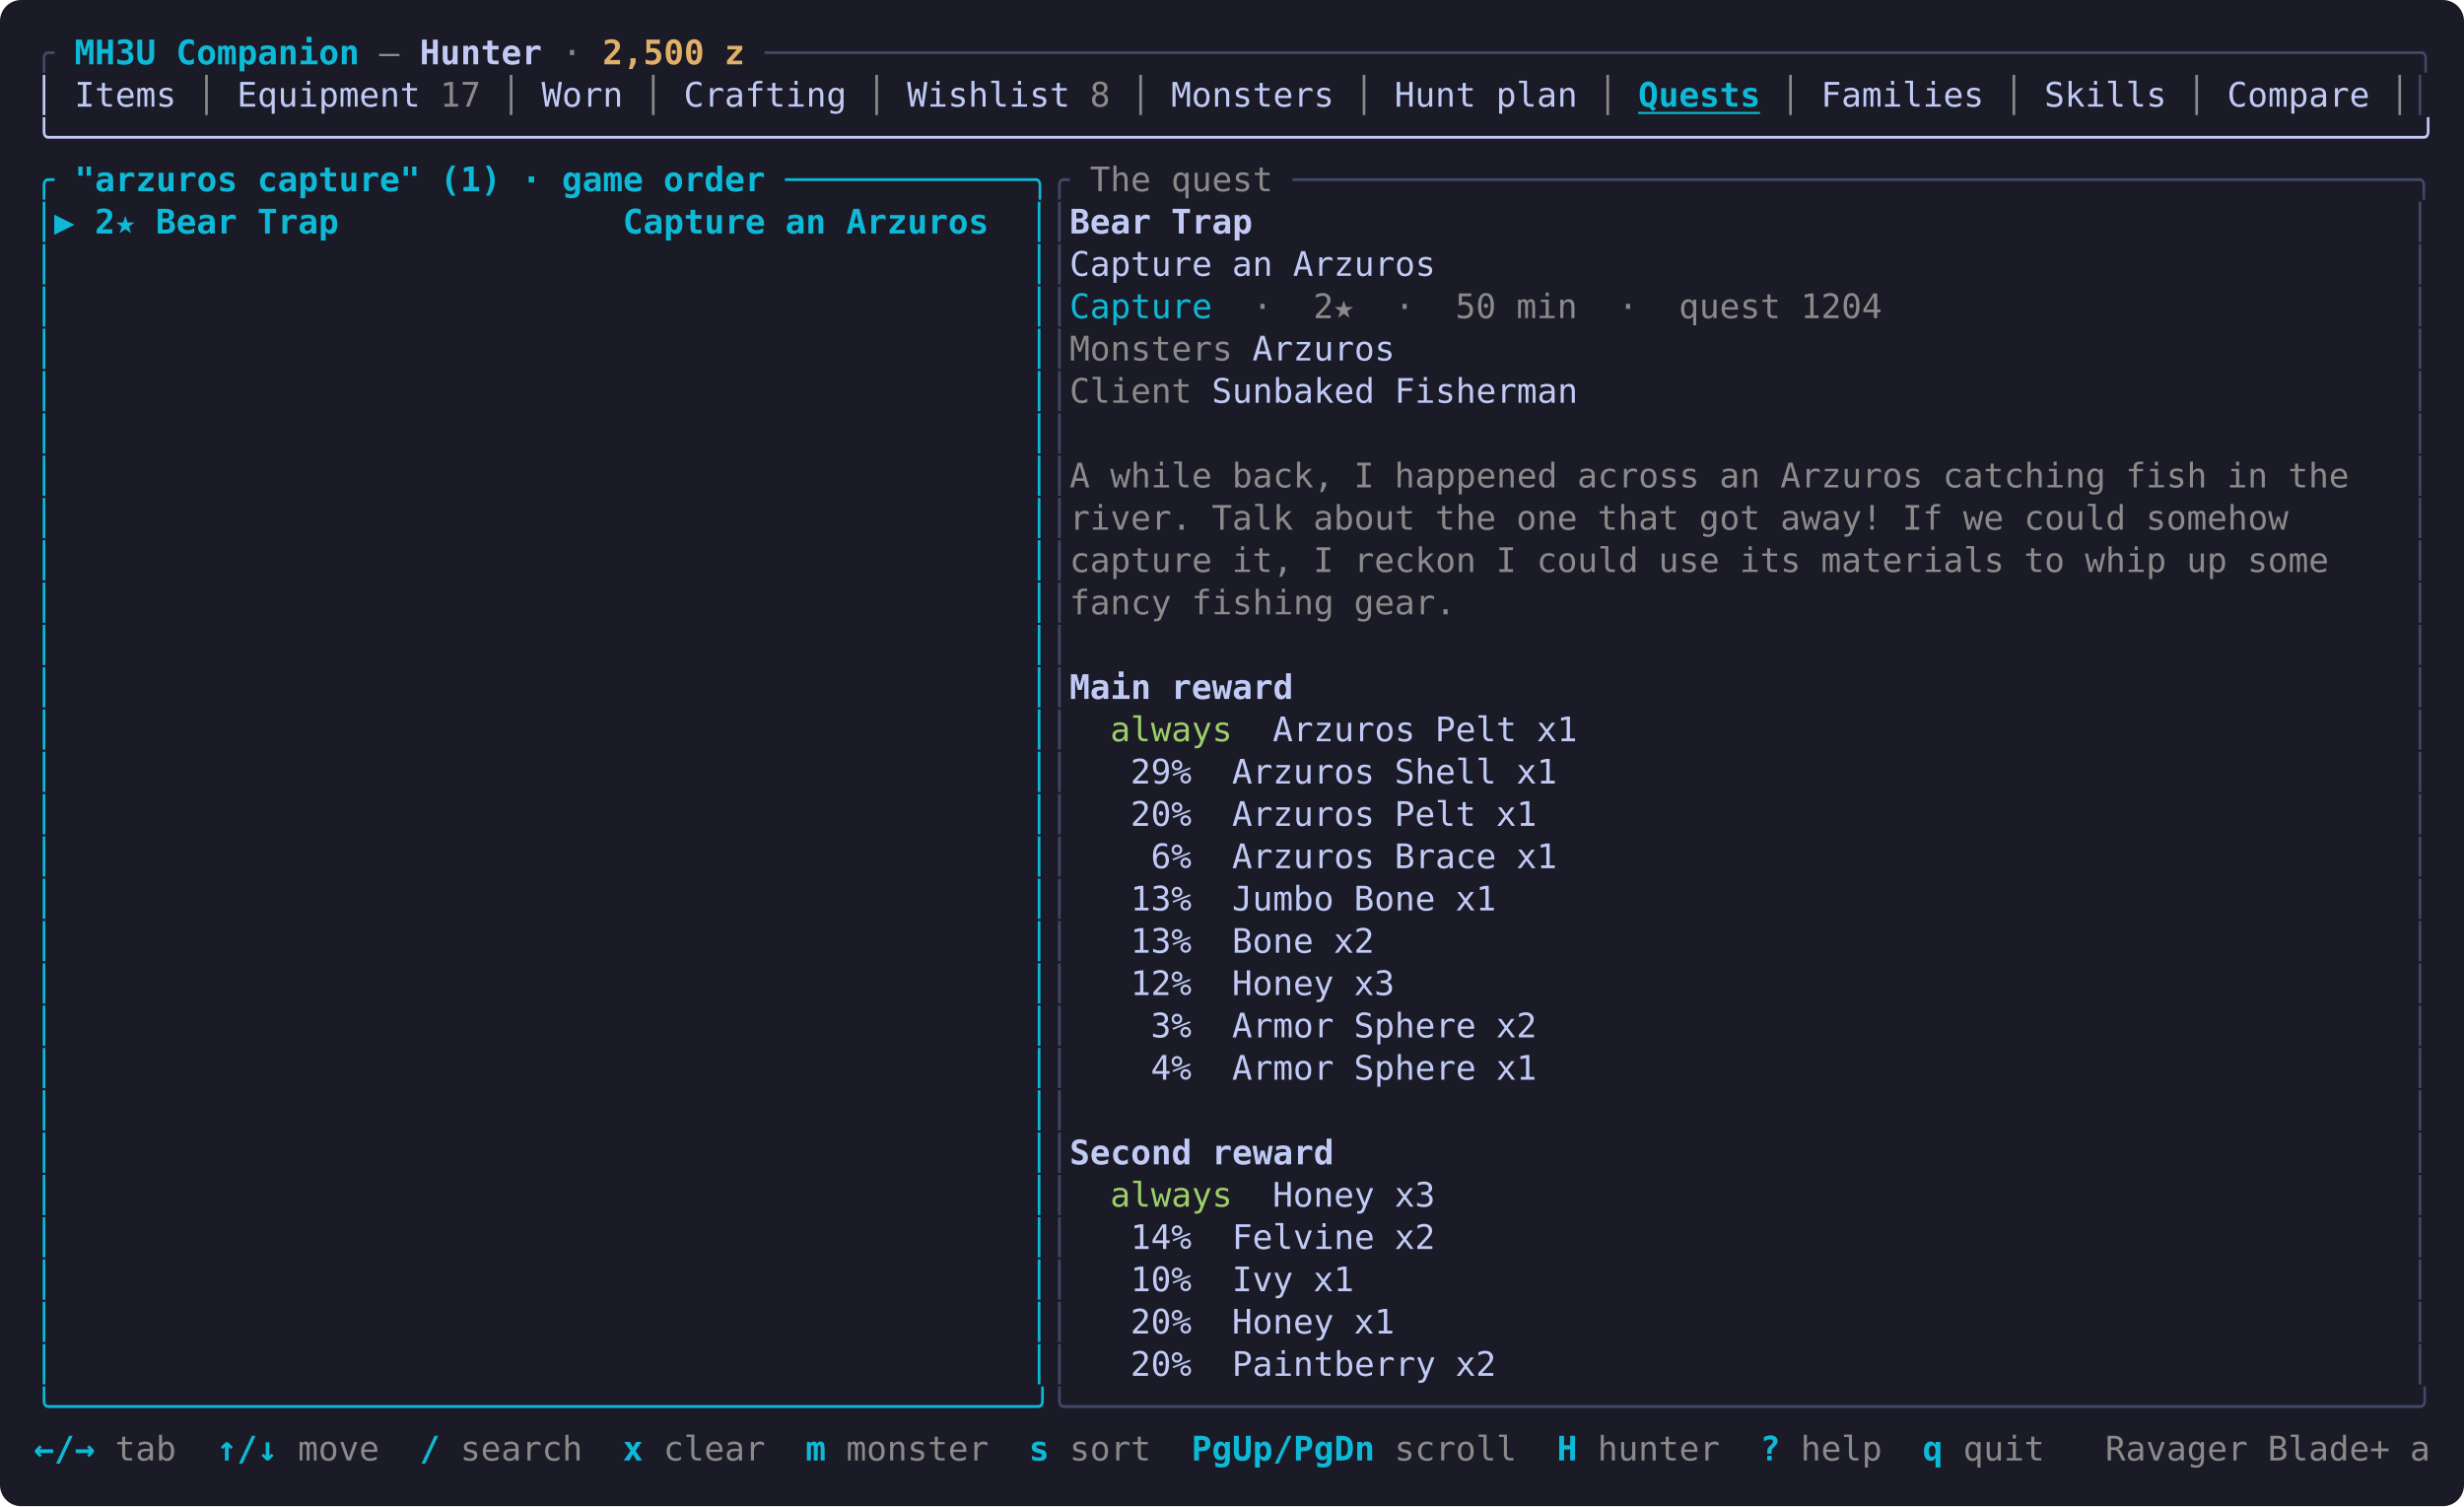
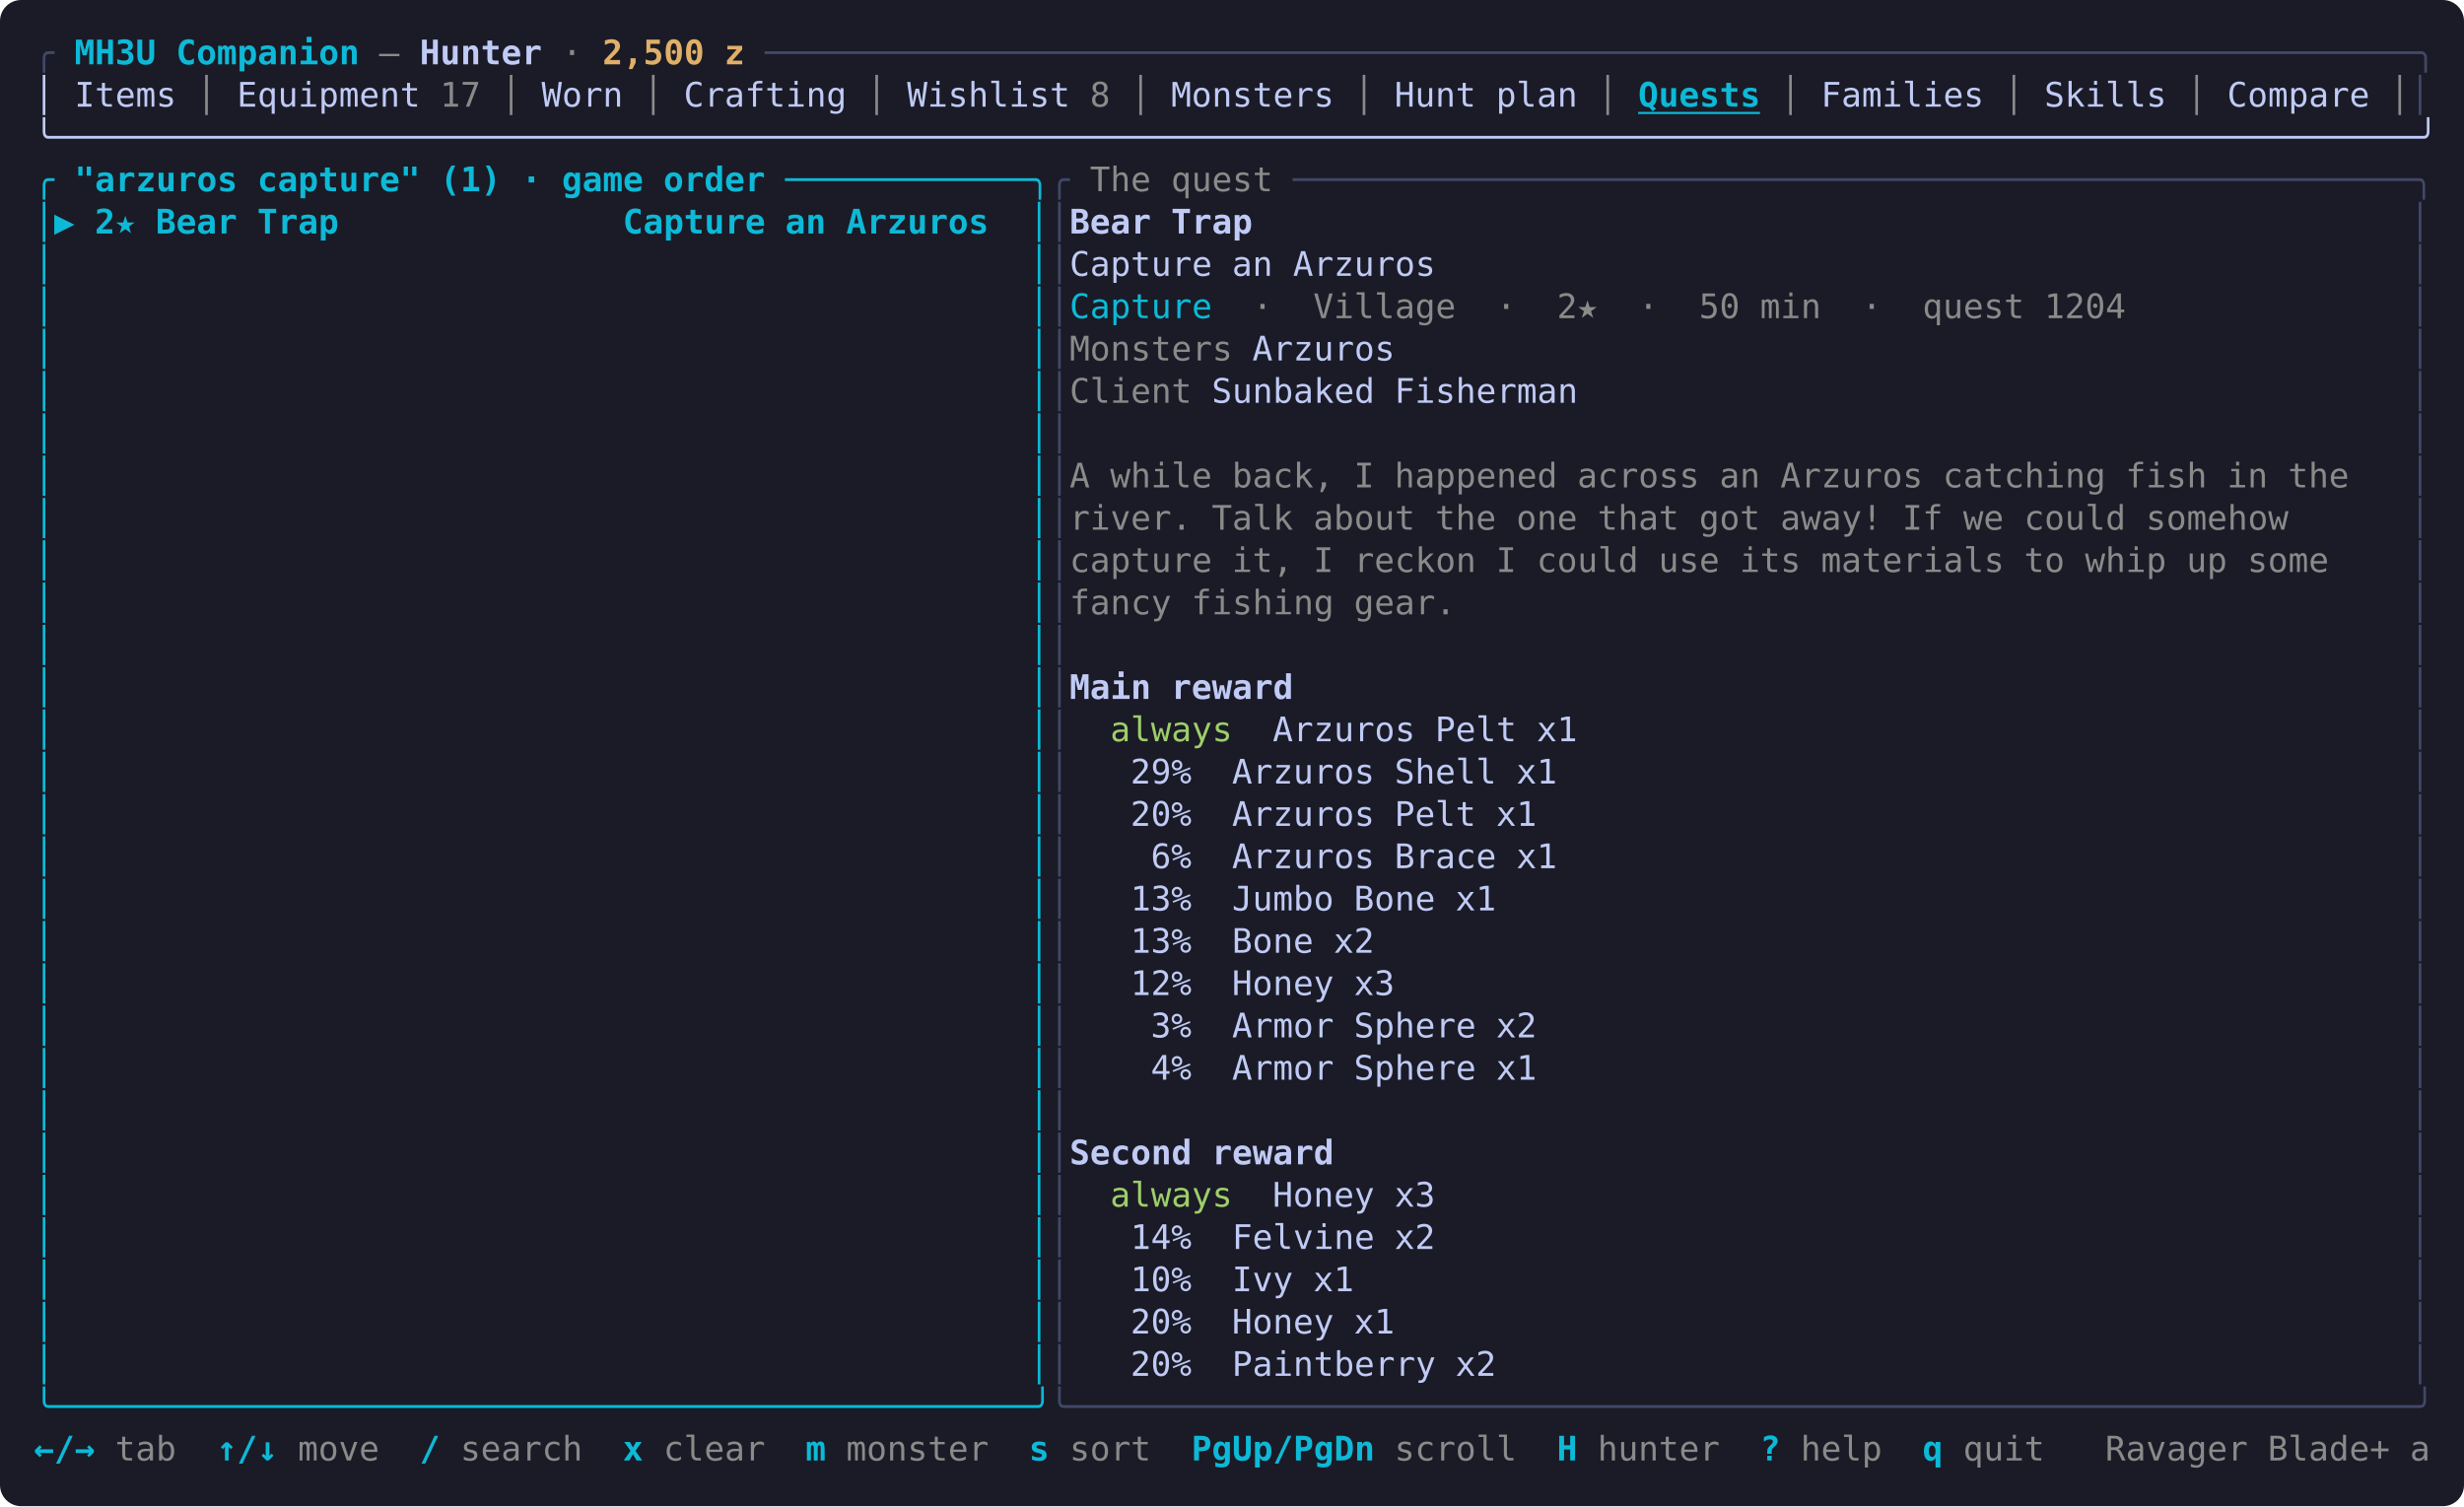
<svg xmlns="http://www.w3.org/2000/svg" width="1164.8" height="712" viewBox="0 0 1164.8 712" role="img">
  <rect width="100%" height="100%" rx="10" fill="#1a1b26" />
  <g font-family="'JetBrains Mono','JetBrainsMono Nerd Font','DejaVu Sans Mono',Menlo,Consolas,monospace" font-size="16">
    <text x="16.0" y="30.4" textLength="9.6" lengthAdjust="spacing" fill="#414868">╭</text>
    <text x="35.2" y="30.4" textLength="38.4" lengthAdjust="spacing" fill="#0db9d7" font-weight="bold">MH3U</text>
    <text x="83.2" y="30.4" textLength="86.4" lengthAdjust="spacing" fill="#0db9d7" font-weight="bold">Companion</text>
    <text x="179.2" y="30.4" textLength="9.6" lengthAdjust="spacing" fill="#8a8a8a">—</text>
    <text x="198.4" y="30.4" textLength="57.6" lengthAdjust="spacing" fill="#c0caf5" font-weight="bold">Hunter</text>
    <text x="265.6" y="30.4" textLength="9.6" lengthAdjust="spacing" fill="#8a8a8a">·</text>
    <text x="284.8" y="30.4" textLength="48.0" lengthAdjust="spacing" fill="#e0af68" font-weight="bold">2,500</text>
    <text x="342.4" y="30.4" textLength="9.6" lengthAdjust="spacing" fill="#e0af68" font-weight="bold">z</text>
    <text x="361.6" y="30.4" textLength="787.2" lengthAdjust="spacing" fill="#414868">─────────────────────────────────────────────────────────────────────────────────╮</text>
    <text x="16.0" y="50.4" textLength="9.6" lengthAdjust="spacing" fill="#c0caf5">│</text>
    <text x="35.2" y="50.4" textLength="48.0" lengthAdjust="spacing" fill="#c0caf5">Items</text>
    <text x="92.8" y="50.4" textLength="9.6" lengthAdjust="spacing" fill="#8a8a8a">│</text>
    <text x="112.0" y="50.4" textLength="86.4" lengthAdjust="spacing" fill="#c0caf5">Equipment</text>
    <text x="208.0" y="50.4" textLength="19.2" lengthAdjust="spacing" fill="#8a8a8a">17</text>
    <text x="236.8" y="50.4" textLength="9.6" lengthAdjust="spacing" fill="#8a8a8a">│</text>
    <text x="256.0" y="50.4" textLength="38.4" lengthAdjust="spacing" fill="#c0caf5">Worn</text>
    <text x="304.0" y="50.4" textLength="9.6" lengthAdjust="spacing" fill="#8a8a8a">│</text>
    <text x="323.2" y="50.4" textLength="76.8" lengthAdjust="spacing" fill="#c0caf5">Crafting</text>
    <text x="409.6" y="50.4" textLength="9.6" lengthAdjust="spacing" fill="#8a8a8a">│</text>
    <text x="428.8" y="50.4" textLength="76.8" lengthAdjust="spacing" fill="#c0caf5">Wishlist</text>
    <text x="515.2" y="50.4" textLength="9.6" lengthAdjust="spacing" fill="#8a8a8a">8</text>
    <text x="534.4" y="50.4" textLength="9.6" lengthAdjust="spacing" fill="#8a8a8a">│</text>
    <text x="553.6" y="50.4" textLength="76.8" lengthAdjust="spacing" fill="#c0caf5">Monsters</text>
    <text x="640.0" y="50.4" textLength="9.6" lengthAdjust="spacing" fill="#8a8a8a">│</text>
    <text x="659.2" y="50.4" textLength="38.4" lengthAdjust="spacing" fill="#c0caf5">Hunt</text>
    <text x="707.2" y="50.4" textLength="38.4" lengthAdjust="spacing" fill="#c0caf5">plan</text>
    <text x="755.2" y="50.4" textLength="9.6" lengthAdjust="spacing" fill="#8a8a8a">│</text>
    <text x="774.4" y="50.4" textLength="57.6" lengthAdjust="spacing" fill="#0db9d7" font-weight="bold">Quests</text>
    <line x1="774.4" y1="53.4" x2="832.0" y2="53.4" stroke="#0db9d7" stroke-width="1" />
    <text x="841.6" y="50.4" textLength="9.6" lengthAdjust="spacing" fill="#8a8a8a">│</text>
    <text x="860.8" y="50.4" textLength="76.8" lengthAdjust="spacing" fill="#c0caf5">Families</text>
    <text x="947.2" y="50.4" textLength="9.6" lengthAdjust="spacing" fill="#8a8a8a">│</text>
    <text x="966.4" y="50.4" textLength="57.6" lengthAdjust="spacing" fill="#c0caf5">Skills</text>
    <text x="1033.6" y="50.4" textLength="9.6" lengthAdjust="spacing" fill="#8a8a8a">│</text>
    <text x="1052.8" y="50.4" textLength="67.2" lengthAdjust="spacing" fill="#c0caf5">Compare</text>
    <text x="1129.6" y="50.4" textLength="9.6" lengthAdjust="spacing" fill="#8a8a8a">│</text>
    <text x="1139.2" y="50.4" textLength="9.6" lengthAdjust="spacing" fill="#414868">│</text>
    <text x="16.0" y="70.4" textLength="1132.8" lengthAdjust="spacing" fill="#c0caf5">╰────────────────────────────────────────────────────────────────────────────────────────────────────────────────────╯</text>
    <text x="16.0" y="90.4" textLength="9.6" lengthAdjust="spacing" fill="#0db9d7">╭</text>
    <text x="35.2" y="90.4" textLength="76.8" lengthAdjust="spacing" fill="#0db9d7" font-weight="bold">"arzuros</text>
    <text x="121.6" y="90.4" textLength="76.8" lengthAdjust="spacing" fill="#0db9d7" font-weight="bold">capture"</text>
    <text x="208.0" y="90.4" textLength="28.8" lengthAdjust="spacing" fill="#0db9d7" font-weight="bold">(1)</text>
    <text x="246.4" y="90.4" textLength="9.6" lengthAdjust="spacing" fill="#0db9d7" font-weight="bold">·</text>
    <text x="265.6" y="90.4" textLength="38.4" lengthAdjust="spacing" fill="#0db9d7" font-weight="bold">game</text>
    <text x="313.6" y="90.4" textLength="48.0" lengthAdjust="spacing" fill="#0db9d7" font-weight="bold">order</text>
    <text x="371.2" y="90.4" textLength="124.8" lengthAdjust="spacing" fill="#0db9d7">────────────╮</text>
    <text x="496.0" y="90.4" textLength="9.6" lengthAdjust="spacing" fill="#414868">╭</text>
    <text x="515.2" y="90.4" textLength="28.8" lengthAdjust="spacing" fill="#8a8a8a">The</text>
    <text x="553.6" y="90.4" textLength="48.0" lengthAdjust="spacing" fill="#8a8a8a">quest</text>
    <text x="611.2" y="90.4" textLength="537.6" lengthAdjust="spacing" fill="#414868">───────────────────────────────────────────────────────╮</text>
    <text x="16.0" y="110.4" textLength="9.6" lengthAdjust="spacing" fill="#0db9d7">│</text>
    <text x="25.6" y="110.4" textLength="9.6" lengthAdjust="spacing" fill="#0db9d7" font-weight="bold">▶︎</text>
    <text x="44.8" y="110.4" textLength="19.2" lengthAdjust="spacing" fill="#0db9d7" font-weight="bold">2★︎</text>
    <text x="73.6" y="110.4" textLength="38.4" lengthAdjust="spacing" fill="#0db9d7" font-weight="bold">Bear</text>
    <text x="121.6" y="110.4" textLength="38.4" lengthAdjust="spacing" fill="#0db9d7" font-weight="bold">Trap</text>
    <text x="294.4" y="110.4" textLength="67.2" lengthAdjust="spacing" fill="#0db9d7" font-weight="bold">Capture</text>
    <text x="371.2" y="110.4" textLength="19.2" lengthAdjust="spacing" fill="#0db9d7" font-weight="bold">an</text>
    <text x="400.0" y="110.4" textLength="67.2" lengthAdjust="spacing" fill="#0db9d7" font-weight="bold">Arzuros</text>
    <text x="486.4" y="110.4" textLength="9.6" lengthAdjust="spacing" fill="#0db9d7">│</text>
    <text x="496.0" y="110.4" textLength="9.6" lengthAdjust="spacing" fill="#414868">│</text>
    <text x="505.6" y="110.4" textLength="38.4" lengthAdjust="spacing" fill="#c0caf5" font-weight="bold">Bear</text>
    <text x="553.6" y="110.4" textLength="38.4" lengthAdjust="spacing" fill="#c0caf5" font-weight="bold">Trap</text>
    <text x="1139.2" y="110.4" textLength="9.6" lengthAdjust="spacing" fill="#414868">│</text>
    <text x="16.0" y="130.4" textLength="9.6" lengthAdjust="spacing" fill="#0db9d7">│</text>
    <text x="486.4" y="130.4" textLength="9.6" lengthAdjust="spacing" fill="#0db9d7">│</text>
    <text x="496.0" y="130.4" textLength="9.6" lengthAdjust="spacing" fill="#414868">│</text>
    <text x="505.6" y="130.4" textLength="67.2" lengthAdjust="spacing" fill="#c0caf5">Capture</text>
    <text x="582.4" y="130.4" textLength="19.2" lengthAdjust="spacing" fill="#c0caf5">an</text>
    <text x="611.2" y="130.4" textLength="67.2" lengthAdjust="spacing" fill="#c0caf5">Arzuros</text>
    <text x="1139.2" y="130.4" textLength="9.6" lengthAdjust="spacing" fill="#414868">│</text>
    <text x="16.0" y="150.4" textLength="9.6" lengthAdjust="spacing" fill="#0db9d7">│</text>
    <text x="486.4" y="150.4" textLength="9.6" lengthAdjust="spacing" fill="#0db9d7">│</text>
    <text x="496.0" y="150.4" textLength="9.6" lengthAdjust="spacing" fill="#414868">│</text>
    <text x="505.6" y="150.4" textLength="67.2" lengthAdjust="spacing" fill="#0db9d7">Capture</text>
    <text x="592.0" y="150.4" textLength="9.6" lengthAdjust="spacing" fill="#8a8a8a">·</text>
-     <text x="620.8" y="150.4" textLength="19.2" lengthAdjust="spacing" fill="#8a8a8a">2★︎</text>
-     <text x="659.2" y="150.4" textLength="9.6" lengthAdjust="spacing" fill="#8a8a8a">·</text>
-     <text x="688.0" y="150.4" textLength="19.2" lengthAdjust="spacing" fill="#8a8a8a">50</text>
-     <text x="716.8" y="150.4" textLength="28.8" lengthAdjust="spacing" fill="#8a8a8a">min</text>
-     <text x="764.8" y="150.4" textLength="9.6" lengthAdjust="spacing" fill="#8a8a8a">·</text>
-     <text x="793.6" y="150.4" textLength="48.0" lengthAdjust="spacing" fill="#8a8a8a">quest</text>
-     <text x="851.2" y="150.4" textLength="38.4" lengthAdjust="spacing" fill="#8a8a8a">1204</text>
+     <text x="620.8" y="150.4" textLength="67.2" lengthAdjust="spacing" fill="#8a8a8a">Village</text>
+     <text x="707.2" y="150.4" textLength="9.6" lengthAdjust="spacing" fill="#8a8a8a">·</text>
+     <text x="736.0" y="150.4" textLength="19.2" lengthAdjust="spacing" fill="#8a8a8a">2★︎</text>
+     <text x="774.4" y="150.4" textLength="9.6" lengthAdjust="spacing" fill="#8a8a8a">·</text>
+     <text x="803.2" y="150.4" textLength="19.2" lengthAdjust="spacing" fill="#8a8a8a">50</text>
+     <text x="832.0" y="150.4" textLength="28.8" lengthAdjust="spacing" fill="#8a8a8a">min</text>
+     <text x="880.0" y="150.4" textLength="9.6" lengthAdjust="spacing" fill="#8a8a8a">·</text>
+     <text x="908.8" y="150.4" textLength="48.0" lengthAdjust="spacing" fill="#8a8a8a">quest</text>
+     <text x="966.4" y="150.4" textLength="38.4" lengthAdjust="spacing" fill="#8a8a8a">1204</text>
    <text x="1139.2" y="150.4" textLength="9.6" lengthAdjust="spacing" fill="#414868">│</text>
    <text x="16.0" y="170.4" textLength="9.6" lengthAdjust="spacing" fill="#0db9d7">│</text>
    <text x="486.4" y="170.4" textLength="9.6" lengthAdjust="spacing" fill="#0db9d7">│</text>
    <text x="496.0" y="170.4" textLength="9.6" lengthAdjust="spacing" fill="#414868">│</text>
    <text x="505.6" y="170.4" textLength="76.8" lengthAdjust="spacing" fill="#8a8a8a">Monsters</text>
    <text x="592.0" y="170.4" textLength="67.2" lengthAdjust="spacing" fill="#c0caf5">Arzuros</text>
    <text x="1139.2" y="170.4" textLength="9.6" lengthAdjust="spacing" fill="#414868">│</text>
    <text x="16.0" y="190.4" textLength="9.6" lengthAdjust="spacing" fill="#0db9d7">│</text>
    <text x="486.4" y="190.4" textLength="9.6" lengthAdjust="spacing" fill="#0db9d7">│</text>
    <text x="496.0" y="190.4" textLength="9.6" lengthAdjust="spacing" fill="#414868">│</text>
    <text x="505.6" y="190.4" textLength="57.6" lengthAdjust="spacing" fill="#8a8a8a">Client</text>
    <text x="572.8" y="190.4" textLength="76.8" lengthAdjust="spacing" fill="#c0caf5">Sunbaked</text>
    <text x="659.2" y="190.4" textLength="86.4" lengthAdjust="spacing" fill="#c0caf5">Fisherman</text>
    <text x="1139.2" y="190.4" textLength="9.6" lengthAdjust="spacing" fill="#414868">│</text>
    <text x="16.0" y="210.4" textLength="9.6" lengthAdjust="spacing" fill="#0db9d7">│</text>
    <text x="486.4" y="210.4" textLength="9.6" lengthAdjust="spacing" fill="#0db9d7">│</text>
    <text x="496.0" y="210.4" textLength="9.6" lengthAdjust="spacing" fill="#414868">│</text>
    <text x="1139.2" y="210.4" textLength="9.6" lengthAdjust="spacing" fill="#414868">│</text>
    <text x="16.0" y="230.4" textLength="9.6" lengthAdjust="spacing" fill="#0db9d7">│</text>
    <text x="486.4" y="230.4" textLength="9.6" lengthAdjust="spacing" fill="#0db9d7">│</text>
    <text x="496.0" y="230.4" textLength="9.6" lengthAdjust="spacing" fill="#414868">│</text>
    <text x="505.6" y="230.4" textLength="9.6" lengthAdjust="spacing" fill="#8a8a8a">A</text>
    <text x="524.8" y="230.4" textLength="48.0" lengthAdjust="spacing" fill="#8a8a8a">while</text>
    <text x="582.4" y="230.4" textLength="48.0" lengthAdjust="spacing" fill="#8a8a8a">back,</text>
    <text x="640.0" y="230.4" textLength="9.6" lengthAdjust="spacing" fill="#8a8a8a">I</text>
    <text x="659.2" y="230.4" textLength="76.8" lengthAdjust="spacing" fill="#8a8a8a">happened</text>
    <text x="745.6" y="230.4" textLength="57.6" lengthAdjust="spacing" fill="#8a8a8a">across</text>
    <text x="812.8" y="230.4" textLength="19.2" lengthAdjust="spacing" fill="#8a8a8a">an</text>
    <text x="841.6" y="230.4" textLength="67.2" lengthAdjust="spacing" fill="#8a8a8a">Arzuros</text>
    <text x="918.4" y="230.4" textLength="76.8" lengthAdjust="spacing" fill="#8a8a8a">catching</text>
    <text x="1004.8" y="230.4" textLength="38.4" lengthAdjust="spacing" fill="#8a8a8a">fish</text>
    <text x="1052.8" y="230.4" textLength="19.2" lengthAdjust="spacing" fill="#8a8a8a">in</text>
    <text x="1081.6" y="230.4" textLength="28.8" lengthAdjust="spacing" fill="#8a8a8a">the</text>
    <text x="1139.2" y="230.4" textLength="9.6" lengthAdjust="spacing" fill="#414868">│</text>
    <text x="16.0" y="250.4" textLength="9.6" lengthAdjust="spacing" fill="#0db9d7">│</text>
    <text x="486.4" y="250.4" textLength="9.6" lengthAdjust="spacing" fill="#0db9d7">│</text>
    <text x="496.0" y="250.4" textLength="9.6" lengthAdjust="spacing" fill="#414868">│</text>
    <text x="505.6" y="250.4" textLength="57.6" lengthAdjust="spacing" fill="#8a8a8a">river.</text>
    <text x="572.8" y="250.4" textLength="38.4" lengthAdjust="spacing" fill="#8a8a8a">Talk</text>
    <text x="620.8" y="250.4" textLength="48.0" lengthAdjust="spacing" fill="#8a8a8a">about</text>
    <text x="678.4" y="250.4" textLength="28.8" lengthAdjust="spacing" fill="#8a8a8a">the</text>
    <text x="716.8" y="250.4" textLength="28.8" lengthAdjust="spacing" fill="#8a8a8a">one</text>
    <text x="755.2" y="250.4" textLength="38.4" lengthAdjust="spacing" fill="#8a8a8a">that</text>
    <text x="803.2" y="250.4" textLength="28.8" lengthAdjust="spacing" fill="#8a8a8a">got</text>
    <text x="841.6" y="250.4" textLength="48.0" lengthAdjust="spacing" fill="#8a8a8a">away!</text>
    <text x="899.2" y="250.4" textLength="19.2" lengthAdjust="spacing" fill="#8a8a8a">If</text>
    <text x="928.0" y="250.4" textLength="19.2" lengthAdjust="spacing" fill="#8a8a8a">we</text>
    <text x="956.8" y="250.4" textLength="48.0" lengthAdjust="spacing" fill="#8a8a8a">could</text>
    <text x="1014.4" y="250.4" textLength="67.2" lengthAdjust="spacing" fill="#8a8a8a">somehow</text>
    <text x="1139.2" y="250.4" textLength="9.6" lengthAdjust="spacing" fill="#414868">│</text>
    <text x="16.0" y="270.4" textLength="9.6" lengthAdjust="spacing" fill="#0db9d7">│</text>
    <text x="486.4" y="270.4" textLength="9.6" lengthAdjust="spacing" fill="#0db9d7">│</text>
    <text x="496.0" y="270.4" textLength="9.6" lengthAdjust="spacing" fill="#414868">│</text>
    <text x="505.6" y="270.4" textLength="67.2" lengthAdjust="spacing" fill="#8a8a8a">capture</text>
    <text x="582.4" y="270.4" textLength="28.8" lengthAdjust="spacing" fill="#8a8a8a">it,</text>
    <text x="620.8" y="270.4" textLength="9.6" lengthAdjust="spacing" fill="#8a8a8a">I</text>
    <text x="640.0" y="270.4" textLength="57.6" lengthAdjust="spacing" fill="#8a8a8a">reckon</text>
    <text x="707.2" y="270.4" textLength="9.6" lengthAdjust="spacing" fill="#8a8a8a">I</text>
    <text x="726.4" y="270.4" textLength="48.0" lengthAdjust="spacing" fill="#8a8a8a">could</text>
    <text x="784.0" y="270.4" textLength="28.8" lengthAdjust="spacing" fill="#8a8a8a">use</text>
    <text x="822.4" y="270.4" textLength="28.8" lengthAdjust="spacing" fill="#8a8a8a">its</text>
    <text x="860.8" y="270.4" textLength="86.4" lengthAdjust="spacing" fill="#8a8a8a">materials</text>
    <text x="956.8" y="270.4" textLength="19.2" lengthAdjust="spacing" fill="#8a8a8a">to</text>
    <text x="985.6" y="270.4" textLength="38.4" lengthAdjust="spacing" fill="#8a8a8a">whip</text>
    <text x="1033.6" y="270.4" textLength="19.2" lengthAdjust="spacing" fill="#8a8a8a">up</text>
    <text x="1062.4" y="270.4" textLength="38.4" lengthAdjust="spacing" fill="#8a8a8a">some</text>
    <text x="1139.2" y="270.4" textLength="9.6" lengthAdjust="spacing" fill="#414868">│</text>
    <text x="16.0" y="290.4" textLength="9.6" lengthAdjust="spacing" fill="#0db9d7">│</text>
    <text x="486.4" y="290.4" textLength="9.6" lengthAdjust="spacing" fill="#0db9d7">│</text>
    <text x="496.0" y="290.4" textLength="9.6" lengthAdjust="spacing" fill="#414868">│</text>
    <text x="505.6" y="290.4" textLength="48.0" lengthAdjust="spacing" fill="#8a8a8a">fancy</text>
    <text x="563.2" y="290.4" textLength="67.2" lengthAdjust="spacing" fill="#8a8a8a">fishing</text>
    <text x="640.0" y="290.4" textLength="48.0" lengthAdjust="spacing" fill="#8a8a8a">gear.</text>
    <text x="1139.2" y="290.4" textLength="9.6" lengthAdjust="spacing" fill="#414868">│</text>
    <text x="16.0" y="310.4" textLength="9.6" lengthAdjust="spacing" fill="#0db9d7">│</text>
    <text x="486.4" y="310.4" textLength="9.6" lengthAdjust="spacing" fill="#0db9d7">│</text>
    <text x="496.0" y="310.4" textLength="9.6" lengthAdjust="spacing" fill="#414868">│</text>
    <text x="1139.2" y="310.4" textLength="9.6" lengthAdjust="spacing" fill="#414868">│</text>
    <text x="16.0" y="330.4" textLength="9.6" lengthAdjust="spacing" fill="#0db9d7">│</text>
    <text x="486.4" y="330.4" textLength="9.6" lengthAdjust="spacing" fill="#0db9d7">│</text>
    <text x="496.0" y="330.4" textLength="9.6" lengthAdjust="spacing" fill="#414868">│</text>
    <text x="505.6" y="330.4" textLength="38.4" lengthAdjust="spacing" fill="#c0caf5" font-weight="bold">Main</text>
    <text x="553.6" y="330.4" textLength="57.6" lengthAdjust="spacing" fill="#c0caf5" font-weight="bold">reward</text>
    <text x="1139.2" y="330.4" textLength="9.6" lengthAdjust="spacing" fill="#414868">│</text>
    <text x="16.0" y="350.4" textLength="9.6" lengthAdjust="spacing" fill="#0db9d7">│</text>
    <text x="486.4" y="350.4" textLength="9.6" lengthAdjust="spacing" fill="#0db9d7">│</text>
    <text x="496.0" y="350.4" textLength="9.6" lengthAdjust="spacing" fill="#414868">│</text>
    <text x="524.8" y="350.4" textLength="57.6" lengthAdjust="spacing" fill="#9ece6a">always</text>
    <text x="601.6" y="350.4" textLength="67.2" lengthAdjust="spacing" fill="#c0caf5">Arzuros</text>
    <text x="678.4" y="350.4" textLength="38.4" lengthAdjust="spacing" fill="#c0caf5">Pelt</text>
    <text x="726.4" y="350.4" textLength="19.2" lengthAdjust="spacing" fill="#c0caf5">x1</text>
    <text x="1139.2" y="350.4" textLength="9.6" lengthAdjust="spacing" fill="#414868">│</text>
    <text x="16.0" y="370.4" textLength="9.6" lengthAdjust="spacing" fill="#0db9d7">│</text>
    <text x="486.4" y="370.4" textLength="9.6" lengthAdjust="spacing" fill="#0db9d7">│</text>
    <text x="496.0" y="370.4" textLength="9.6" lengthAdjust="spacing" fill="#414868">│</text>
    <text x="534.4" y="370.4" textLength="28.8" lengthAdjust="spacing" fill="#c0caf5">29%</text>
    <text x="582.4" y="370.4" textLength="67.2" lengthAdjust="spacing" fill="#c0caf5">Arzuros</text>
    <text x="659.2" y="370.4" textLength="48.0" lengthAdjust="spacing" fill="#c0caf5">Shell</text>
    <text x="716.8" y="370.4" textLength="19.2" lengthAdjust="spacing" fill="#c0caf5">x1</text>
    <text x="1139.2" y="370.4" textLength="9.6" lengthAdjust="spacing" fill="#414868">│</text>
    <text x="16.0" y="390.4" textLength="9.6" lengthAdjust="spacing" fill="#0db9d7">│</text>
    <text x="486.4" y="390.4" textLength="9.6" lengthAdjust="spacing" fill="#0db9d7">│</text>
    <text x="496.0" y="390.4" textLength="9.6" lengthAdjust="spacing" fill="#414868">│</text>
    <text x="534.4" y="390.4" textLength="28.8" lengthAdjust="spacing" fill="#c0caf5">20%</text>
    <text x="582.4" y="390.4" textLength="67.2" lengthAdjust="spacing" fill="#c0caf5">Arzuros</text>
    <text x="659.2" y="390.4" textLength="38.4" lengthAdjust="spacing" fill="#c0caf5">Pelt</text>
    <text x="707.2" y="390.4" textLength="19.2" lengthAdjust="spacing" fill="#c0caf5">x1</text>
    <text x="1139.2" y="390.4" textLength="9.6" lengthAdjust="spacing" fill="#414868">│</text>
    <text x="16.0" y="410.4" textLength="9.6" lengthAdjust="spacing" fill="#0db9d7">│</text>
    <text x="486.4" y="410.4" textLength="9.6" lengthAdjust="spacing" fill="#0db9d7">│</text>
    <text x="496.0" y="410.4" textLength="9.6" lengthAdjust="spacing" fill="#414868">│</text>
    <text x="544.0" y="410.4" textLength="19.2" lengthAdjust="spacing" fill="#c0caf5">6%</text>
    <text x="582.4" y="410.4" textLength="67.2" lengthAdjust="spacing" fill="#c0caf5">Arzuros</text>
    <text x="659.2" y="410.4" textLength="48.0" lengthAdjust="spacing" fill="#c0caf5">Brace</text>
    <text x="716.8" y="410.4" textLength="19.2" lengthAdjust="spacing" fill="#c0caf5">x1</text>
    <text x="1139.2" y="410.4" textLength="9.6" lengthAdjust="spacing" fill="#414868">│</text>
    <text x="16.0" y="430.4" textLength="9.6" lengthAdjust="spacing" fill="#0db9d7">│</text>
    <text x="486.4" y="430.4" textLength="9.6" lengthAdjust="spacing" fill="#0db9d7">│</text>
    <text x="496.0" y="430.4" textLength="9.6" lengthAdjust="spacing" fill="#414868">│</text>
    <text x="534.4" y="430.4" textLength="28.8" lengthAdjust="spacing" fill="#c0caf5">13%</text>
    <text x="582.4" y="430.4" textLength="48.0" lengthAdjust="spacing" fill="#c0caf5">Jumbo</text>
    <text x="640.0" y="430.4" textLength="38.4" lengthAdjust="spacing" fill="#c0caf5">Bone</text>
    <text x="688.0" y="430.4" textLength="19.2" lengthAdjust="spacing" fill="#c0caf5">x1</text>
    <text x="1139.2" y="430.4" textLength="9.6" lengthAdjust="spacing" fill="#414868">│</text>
    <text x="16.0" y="450.4" textLength="9.6" lengthAdjust="spacing" fill="#0db9d7">│</text>
    <text x="486.4" y="450.4" textLength="9.6" lengthAdjust="spacing" fill="#0db9d7">│</text>
    <text x="496.0" y="450.4" textLength="9.6" lengthAdjust="spacing" fill="#414868">│</text>
    <text x="534.4" y="450.4" textLength="28.8" lengthAdjust="spacing" fill="#c0caf5">13%</text>
    <text x="582.4" y="450.4" textLength="38.4" lengthAdjust="spacing" fill="#c0caf5">Bone</text>
    <text x="630.4" y="450.4" textLength="19.2" lengthAdjust="spacing" fill="#c0caf5">x2</text>
    <text x="1139.2" y="450.4" textLength="9.6" lengthAdjust="spacing" fill="#414868">│</text>
    <text x="16.0" y="470.4" textLength="9.6" lengthAdjust="spacing" fill="#0db9d7">│</text>
    <text x="486.4" y="470.4" textLength="9.6" lengthAdjust="spacing" fill="#0db9d7">│</text>
    <text x="496.0" y="470.4" textLength="9.6" lengthAdjust="spacing" fill="#414868">│</text>
    <text x="534.4" y="470.4" textLength="28.8" lengthAdjust="spacing" fill="#c0caf5">12%</text>
    <text x="582.4" y="470.4" textLength="48.0" lengthAdjust="spacing" fill="#c0caf5">Honey</text>
    <text x="640.0" y="470.4" textLength="19.2" lengthAdjust="spacing" fill="#c0caf5">x3</text>
    <text x="1139.2" y="470.4" textLength="9.6" lengthAdjust="spacing" fill="#414868">│</text>
    <text x="16.0" y="490.4" textLength="9.6" lengthAdjust="spacing" fill="#0db9d7">│</text>
    <text x="486.4" y="490.4" textLength="9.6" lengthAdjust="spacing" fill="#0db9d7">│</text>
    <text x="496.0" y="490.4" textLength="9.6" lengthAdjust="spacing" fill="#414868">│</text>
    <text x="544.0" y="490.4" textLength="19.2" lengthAdjust="spacing" fill="#c0caf5">3%</text>
    <text x="582.4" y="490.4" textLength="48.0" lengthAdjust="spacing" fill="#c0caf5">Armor</text>
    <text x="640.0" y="490.4" textLength="57.6" lengthAdjust="spacing" fill="#c0caf5">Sphere</text>
    <text x="707.2" y="490.4" textLength="19.2" lengthAdjust="spacing" fill="#c0caf5">x2</text>
    <text x="1139.2" y="490.4" textLength="9.6" lengthAdjust="spacing" fill="#414868">│</text>
    <text x="16.0" y="510.4" textLength="9.6" lengthAdjust="spacing" fill="#0db9d7">│</text>
    <text x="486.4" y="510.4" textLength="9.6" lengthAdjust="spacing" fill="#0db9d7">│</text>
    <text x="496.0" y="510.4" textLength="9.6" lengthAdjust="spacing" fill="#414868">│</text>
    <text x="544.0" y="510.4" textLength="19.2" lengthAdjust="spacing" fill="#c0caf5">4%</text>
    <text x="582.4" y="510.4" textLength="48.0" lengthAdjust="spacing" fill="#c0caf5">Armor</text>
    <text x="640.0" y="510.4" textLength="57.6" lengthAdjust="spacing" fill="#c0caf5">Sphere</text>
    <text x="707.2" y="510.4" textLength="19.2" lengthAdjust="spacing" fill="#c0caf5">x1</text>
    <text x="1139.2" y="510.4" textLength="9.6" lengthAdjust="spacing" fill="#414868">│</text>
    <text x="16.0" y="530.4" textLength="9.6" lengthAdjust="spacing" fill="#0db9d7">│</text>
    <text x="486.4" y="530.4" textLength="9.6" lengthAdjust="spacing" fill="#0db9d7">│</text>
    <text x="496.0" y="530.4" textLength="9.6" lengthAdjust="spacing" fill="#414868">│</text>
    <text x="1139.2" y="530.4" textLength="9.6" lengthAdjust="spacing" fill="#414868">│</text>
    <text x="16.0" y="550.4" textLength="9.6" lengthAdjust="spacing" fill="#0db9d7">│</text>
    <text x="486.4" y="550.4" textLength="9.6" lengthAdjust="spacing" fill="#0db9d7">│</text>
    <text x="496.0" y="550.4" textLength="9.6" lengthAdjust="spacing" fill="#414868">│</text>
    <text x="505.6" y="550.4" textLength="57.6" lengthAdjust="spacing" fill="#c0caf5" font-weight="bold">Second</text>
    <text x="572.8" y="550.4" textLength="57.6" lengthAdjust="spacing" fill="#c0caf5" font-weight="bold">reward</text>
    <text x="1139.2" y="550.4" textLength="9.6" lengthAdjust="spacing" fill="#414868">│</text>
    <text x="16.0" y="570.4" textLength="9.6" lengthAdjust="spacing" fill="#0db9d7">│</text>
    <text x="486.4" y="570.4" textLength="9.6" lengthAdjust="spacing" fill="#0db9d7">│</text>
    <text x="496.0" y="570.4" textLength="9.6" lengthAdjust="spacing" fill="#414868">│</text>
    <text x="524.8" y="570.4" textLength="57.6" lengthAdjust="spacing" fill="#9ece6a">always</text>
    <text x="601.6" y="570.4" textLength="48.0" lengthAdjust="spacing" fill="#c0caf5">Honey</text>
    <text x="659.2" y="570.4" textLength="19.2" lengthAdjust="spacing" fill="#c0caf5">x3</text>
    <text x="1139.2" y="570.4" textLength="9.6" lengthAdjust="spacing" fill="#414868">│</text>
    <text x="16.0" y="590.4" textLength="9.6" lengthAdjust="spacing" fill="#0db9d7">│</text>
    <text x="486.4" y="590.4" textLength="9.6" lengthAdjust="spacing" fill="#0db9d7">│</text>
    <text x="496.0" y="590.4" textLength="9.6" lengthAdjust="spacing" fill="#414868">│</text>
    <text x="534.4" y="590.4" textLength="28.8" lengthAdjust="spacing" fill="#c0caf5">14%</text>
    <text x="582.4" y="590.4" textLength="67.2" lengthAdjust="spacing" fill="#c0caf5">Felvine</text>
    <text x="659.2" y="590.4" textLength="19.2" lengthAdjust="spacing" fill="#c0caf5">x2</text>
    <text x="1139.2" y="590.4" textLength="9.6" lengthAdjust="spacing" fill="#414868">│</text>
    <text x="16.0" y="610.4" textLength="9.6" lengthAdjust="spacing" fill="#0db9d7">│</text>
    <text x="486.4" y="610.4" textLength="9.6" lengthAdjust="spacing" fill="#0db9d7">│</text>
    <text x="496.0" y="610.4" textLength="9.6" lengthAdjust="spacing" fill="#414868">│</text>
    <text x="534.4" y="610.4" textLength="28.8" lengthAdjust="spacing" fill="#c0caf5">10%</text>
    <text x="582.4" y="610.4" textLength="28.8" lengthAdjust="spacing" fill="#c0caf5">Ivy</text>
    <text x="620.8" y="610.4" textLength="19.2" lengthAdjust="spacing" fill="#c0caf5">x1</text>
    <text x="1139.2" y="610.4" textLength="9.6" lengthAdjust="spacing" fill="#414868">│</text>
    <text x="16.0" y="630.4" textLength="9.6" lengthAdjust="spacing" fill="#0db9d7">│</text>
    <text x="486.4" y="630.4" textLength="9.6" lengthAdjust="spacing" fill="#0db9d7">│</text>
    <text x="496.0" y="630.4" textLength="9.6" lengthAdjust="spacing" fill="#414868">│</text>
    <text x="534.4" y="630.4" textLength="28.8" lengthAdjust="spacing" fill="#c0caf5">20%</text>
    <text x="582.4" y="630.4" textLength="48.0" lengthAdjust="spacing" fill="#c0caf5">Honey</text>
    <text x="640.0" y="630.4" textLength="19.2" lengthAdjust="spacing" fill="#c0caf5">x1</text>
    <text x="1139.2" y="630.4" textLength="9.6" lengthAdjust="spacing" fill="#414868">│</text>
    <text x="16.0" y="650.4" textLength="9.6" lengthAdjust="spacing" fill="#0db9d7">│</text>
    <text x="486.4" y="650.4" textLength="9.6" lengthAdjust="spacing" fill="#0db9d7">│</text>
    <text x="496.0" y="650.4" textLength="9.6" lengthAdjust="spacing" fill="#414868">│</text>
    <text x="534.4" y="650.4" textLength="28.8" lengthAdjust="spacing" fill="#c0caf5">20%</text>
    <text x="582.4" y="650.4" textLength="96.0" lengthAdjust="spacing" fill="#c0caf5">Paintberry</text>
    <text x="688.0" y="650.4" textLength="19.2" lengthAdjust="spacing" fill="#c0caf5">x2</text>
    <text x="1139.2" y="650.4" textLength="9.6" lengthAdjust="spacing" fill="#414868">│</text>
    <text x="16.0" y="670.4" textLength="480.0" lengthAdjust="spacing" fill="#0db9d7">╰────────────────────────────────────────────────╯</text>
    <text x="496.0" y="670.4" textLength="652.8" lengthAdjust="spacing" fill="#414868">╰──────────────────────────────────────────────────────────────────╯</text>
    <text x="16.0" y="690.4" textLength="28.8" lengthAdjust="spacing" fill="#0db9d7" font-weight="bold">←/→</text>
    <text x="54.4" y="690.4" textLength="28.8" lengthAdjust="spacing" fill="#8a8a8a">tab</text>
    <text x="102.4" y="690.4" textLength="28.8" lengthAdjust="spacing" fill="#0db9d7" font-weight="bold">↑/↓</text>
    <text x="140.8" y="690.4" textLength="38.4" lengthAdjust="spacing" fill="#8a8a8a">move</text>
    <text x="198.4" y="690.4" textLength="9.6" lengthAdjust="spacing" fill="#0db9d7" font-weight="bold">/</text>
    <text x="217.6" y="690.4" textLength="57.6" lengthAdjust="spacing" fill="#8a8a8a">search</text>
    <text x="294.4" y="690.4" textLength="9.6" lengthAdjust="spacing" fill="#0db9d7" font-weight="bold">x</text>
    <text x="313.6" y="690.4" textLength="48.0" lengthAdjust="spacing" fill="#8a8a8a">clear</text>
    <text x="380.8" y="690.4" textLength="9.6" lengthAdjust="spacing" fill="#0db9d7" font-weight="bold">m</text>
    <text x="400.0" y="690.4" textLength="67.2" lengthAdjust="spacing" fill="#8a8a8a">monster</text>
    <text x="486.4" y="690.4" textLength="9.6" lengthAdjust="spacing" fill="#0db9d7" font-weight="bold">s</text>
    <text x="505.6" y="690.4" textLength="38.4" lengthAdjust="spacing" fill="#8a8a8a">sort</text>
    <text x="563.2" y="690.4" textLength="86.4" lengthAdjust="spacing" fill="#0db9d7" font-weight="bold">PgUp/PgDn</text>
    <text x="659.2" y="690.4" textLength="57.6" lengthAdjust="spacing" fill="#8a8a8a">scroll</text>
    <text x="736.0" y="690.4" textLength="9.6" lengthAdjust="spacing" fill="#0db9d7" font-weight="bold">H</text>
    <text x="755.2" y="690.4" textLength="57.6" lengthAdjust="spacing" fill="#8a8a8a">hunter</text>
    <text x="832.0" y="690.4" textLength="9.6" lengthAdjust="spacing" fill="#0db9d7" font-weight="bold">?</text>
    <text x="851.2" y="690.4" textLength="38.4" lengthAdjust="spacing" fill="#8a8a8a">help</text>
    <text x="908.8" y="690.4" textLength="9.6" lengthAdjust="spacing" fill="#0db9d7" font-weight="bold">q</text>
    <text x="928.0" y="690.4" textLength="38.4" lengthAdjust="spacing" fill="#8a8a8a">quit</text>
    <text x="995.2" y="690.4" textLength="67.2" lengthAdjust="spacing" fill="#8a8a8a">Ravager</text>
    <text x="1072.0" y="690.4" textLength="57.6" lengthAdjust="spacing" fill="#8a8a8a">Blade+</text>
    <text x="1139.2" y="690.4" textLength="9.6" lengthAdjust="spacing" fill="#8a8a8a">a</text>
  </g>
</svg>
